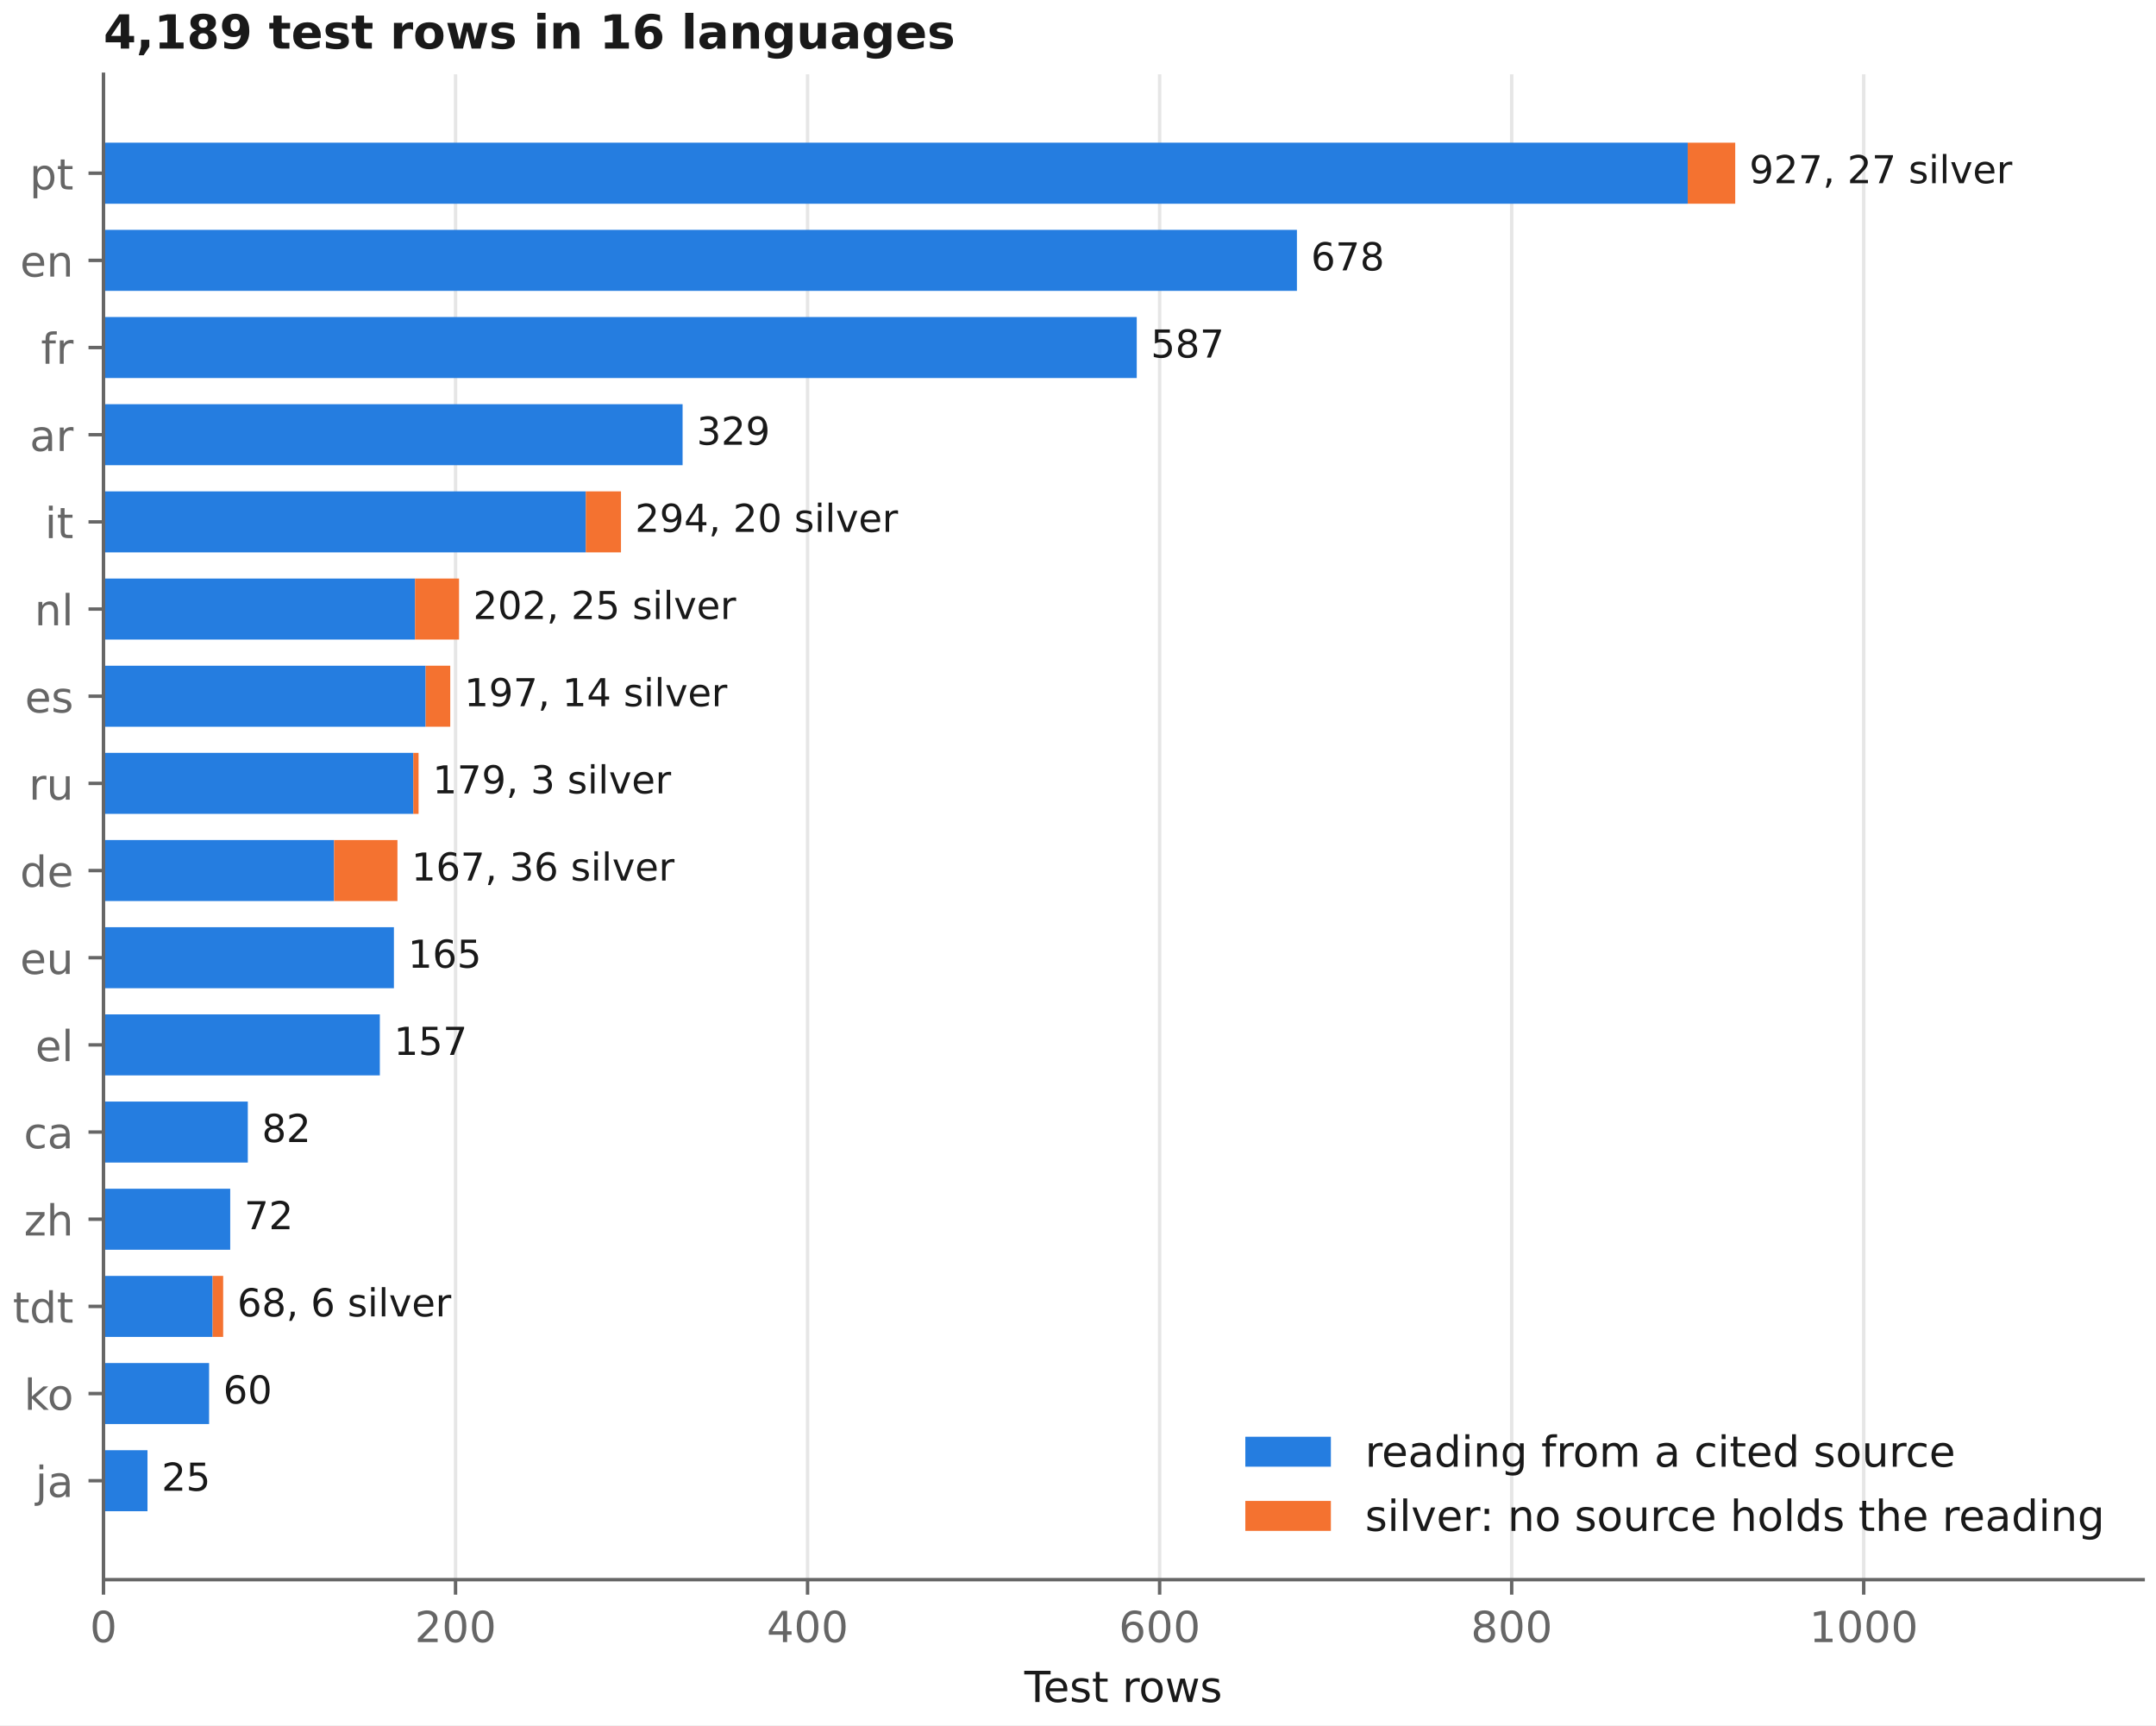
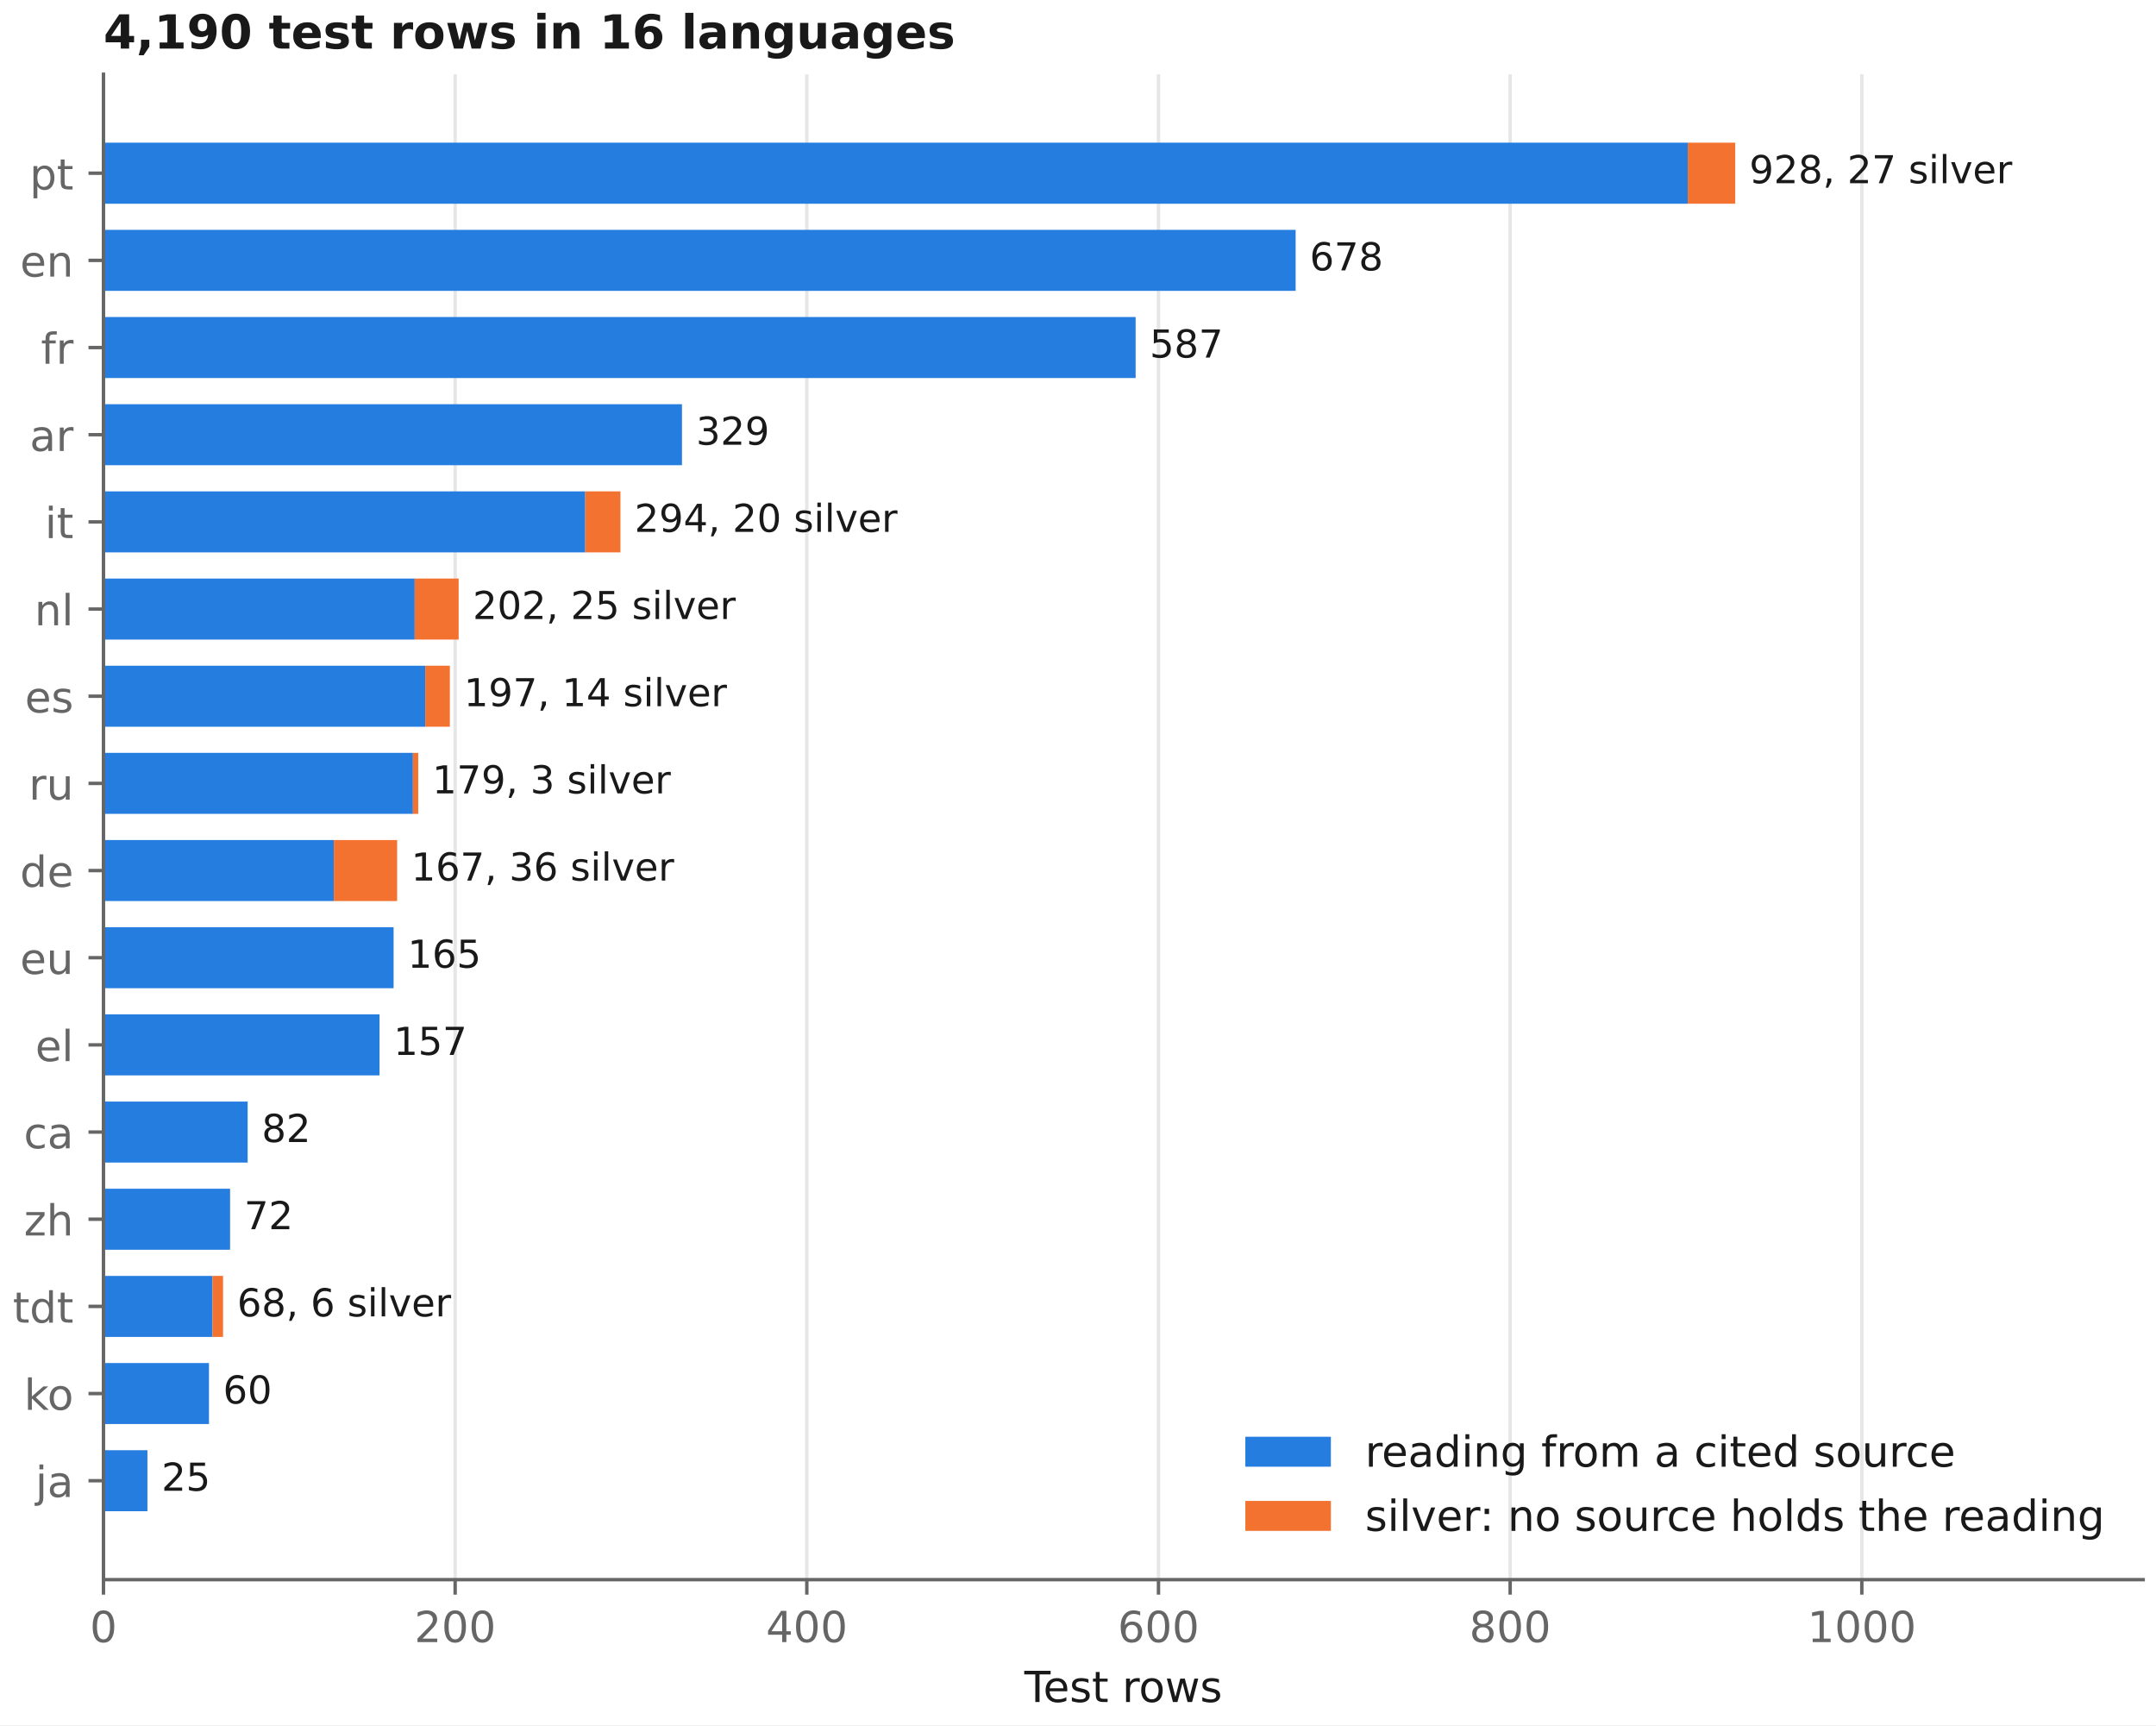
<svg xmlns="http://www.w3.org/2000/svg" xmlns:xlink="http://www.w3.org/1999/xlink" width="504pt" height="403.2pt" viewBox="0 0 504 403.2" version="1.1">
  <defs>
    <style type="text/css">*{stroke-linejoin: round; stroke-linecap: butt}</style>
  </defs>
  <g id="figure_1">
    <g id="patch_1">
      <path d="M 0 403.2  L 504 403.2  L 504 0  L 0 0  z " style="fill: #ffffff" />
    </g>
    <g id="axes_1">
      <g id="patch_2">
        <path d="M 24.189 369.2  L 501 369.2  L 501 17.359  L 24.189 17.359  z " style="fill: #ffffff" />
      </g>
      <g id="matplotlib.axis_1">
        <g id="xtick_1">
          <g id="line2d_1">
-             <path d="M 24.189 369.2  L 24.189 17.359  " clip-path="url(#paf723ce318)" style="fill: none; stroke: #e6e6e6; stroke-width: 0.8; stroke-linecap: square" />
+             <path d="M 24.189 369.2  L 24.189 17.359  " clip-path="url(#pc257450eb6)" style="fill: none; stroke: #e6e6e6; stroke-width: 0.8; stroke-linecap: square" />
          </g>
          <g id="line2d_2">
            <defs>
              <path id="m0db574f044" d="M 0 0  L 0 3.5  " style="stroke: #666666; stroke-width: 0.8" />
            </defs>
            <g>
              <use xlink:href="#m0db574f044" x="24.189" y="369.2" style="fill: #666666; stroke: #666666; stroke-width: 0.8" />
            </g>
          </g>
          <g id="text_1">
            <text style="font-size: 10px; font-family: 'DejaVu Sans', 'Bitstream Vera Sans', 'Computer Modern Sans Serif', 'Lucida Grande', 'Verdana', 'Geneva', 'Lucid', 'Arial', 'Helvetica', 'Avant Garde', sans-serif; text-anchor: middle; fill: #666666" x="24.189" y="383.797" transform="rotate(-0 24.1893 383.7974)">0</text>
          </g>
        </g>
        <g id="xtick_2">
          <g id="line2d_3">
-             <path d="M 106.487 369.2  L 106.487 17.359  " clip-path="url(#paf723ce318)" style="fill: none; stroke: #e6e6e6; stroke-width: 0.8; stroke-linecap: square" />
+             <path d="M 106.398 369.2  L 106.398 17.359  " clip-path="url(#pc257450eb6)" style="fill: none; stroke: #e6e6e6; stroke-width: 0.8; stroke-linecap: square" />
          </g>
          <g id="line2d_4">
            <g>
-               <use xlink:href="#m0db574f044" x="106.487" y="369.2" style="fill: #666666; stroke: #666666; stroke-width: 0.8" />
+               <use xlink:href="#m0db574f044" x="106.398" y="369.2" style="fill: #666666; stroke: #666666; stroke-width: 0.8" />
            </g>
          </g>
          <g id="text_2">
-             <text style="font-size: 10px; font-family: 'DejaVu Sans', 'Bitstream Vera Sans', 'Computer Modern Sans Serif', 'Lucida Grande', 'Verdana', 'Geneva', 'Lucid', 'Arial', 'Helvetica', 'Avant Garde', sans-serif; text-anchor: middle; fill: #666666" x="106.487" y="383.797" transform="rotate(-0 106.4867 383.7974)">200</text>
+             <text style="font-size: 10px; font-family: 'DejaVu Sans', 'Bitstream Vera Sans', 'Computer Modern Sans Serif', 'Lucida Grande', 'Verdana', 'Geneva', 'Lucid', 'Arial', 'Helvetica', 'Avant Garde', sans-serif; text-anchor: middle; fill: #666666" x="106.398" y="383.797" transform="rotate(-0 106.398 383.7974)">200</text>
          </g>
        </g>
        <g id="xtick_3">
          <g id="line2d_5">
-             <path d="M 188.784 369.2  L 188.784 17.359  " clip-path="url(#paf723ce318)" style="fill: none; stroke: #e6e6e6; stroke-width: 0.8; stroke-linecap: square" />
+             <path d="M 188.607 369.2  L 188.607 17.359  " clip-path="url(#pc257450eb6)" style="fill: none; stroke: #e6e6e6; stroke-width: 0.8; stroke-linecap: square" />
          </g>
          <g id="line2d_6">
            <g>
-               <use xlink:href="#m0db574f044" x="188.784" y="369.2" style="fill: #666666; stroke: #666666; stroke-width: 0.8" />
+               <use xlink:href="#m0db574f044" x="188.607" y="369.2" style="fill: #666666; stroke: #666666; stroke-width: 0.8" />
            </g>
          </g>
          <g id="text_3">
-             <text style="font-size: 10px; font-family: 'DejaVu Sans', 'Bitstream Vera Sans', 'Computer Modern Sans Serif', 'Lucida Grande', 'Verdana', 'Geneva', 'Lucid', 'Arial', 'Helvetica', 'Avant Garde', sans-serif; text-anchor: middle; fill: #666666" x="188.784" y="383.797" transform="rotate(-0 188.7841 383.7974)">400</text>
+             <text style="font-size: 10px; font-family: 'DejaVu Sans', 'Bitstream Vera Sans', 'Computer Modern Sans Serif', 'Lucida Grande', 'Verdana', 'Geneva', 'Lucid', 'Arial', 'Helvetica', 'Avant Garde', sans-serif; text-anchor: middle; fill: #666666" x="188.607" y="383.797" transform="rotate(-0 188.6067 383.7974)">400</text>
          </g>
        </g>
        <g id="xtick_4">
          <g id="line2d_7">
-             <path d="M 271.081 369.2  L 271.081 17.359  " clip-path="url(#paf723ce318)" style="fill: none; stroke: #e6e6e6; stroke-width: 0.8; stroke-linecap: square" />
+             <path d="M 270.815 369.2  L 270.815 17.359  " clip-path="url(#pc257450eb6)" style="fill: none; stroke: #e6e6e6; stroke-width: 0.8; stroke-linecap: square" />
          </g>
          <g id="line2d_8">
            <g>
-               <use xlink:href="#m0db574f044" x="271.081" y="369.2" style="fill: #666666; stroke: #666666; stroke-width: 0.8" />
+               <use xlink:href="#m0db574f044" x="270.815" y="369.2" style="fill: #666666; stroke: #666666; stroke-width: 0.8" />
            </g>
          </g>
          <g id="text_4">
-             <text style="font-size: 10px; font-family: 'DejaVu Sans', 'Bitstream Vera Sans', 'Computer Modern Sans Serif', 'Lucida Grande', 'Verdana', 'Geneva', 'Lucid', 'Arial', 'Helvetica', 'Avant Garde', sans-serif; text-anchor: middle; fill: #666666" x="271.081" y="383.797" transform="rotate(-0 271.0814 383.7974)">600</text>
+             <text style="font-size: 10px; font-family: 'DejaVu Sans', 'Bitstream Vera Sans', 'Computer Modern Sans Serif', 'Lucida Grande', 'Verdana', 'Geneva', 'Lucid', 'Arial', 'Helvetica', 'Avant Garde', sans-serif; text-anchor: middle; fill: #666666" x="270.815" y="383.797" transform="rotate(-0 270.8154 383.7974)">600</text>
          </g>
        </g>
        <g id="xtick_5">
          <g id="line2d_9">
-             <path d="M 353.379 369.2  L 353.379 17.359  " clip-path="url(#paf723ce318)" style="fill: none; stroke: #e6e6e6; stroke-width: 0.8; stroke-linecap: square" />
+             <path d="M 353.024 369.2  L 353.024 17.359  " clip-path="url(#pc257450eb6)" style="fill: none; stroke: #e6e6e6; stroke-width: 0.8; stroke-linecap: square" />
          </g>
          <g id="line2d_10">
            <g>
-               <use xlink:href="#m0db574f044" x="353.379" y="369.2" style="fill: #666666; stroke: #666666; stroke-width: 0.8" />
+               <use xlink:href="#m0db574f044" x="353.024" y="369.2" style="fill: #666666; stroke: #666666; stroke-width: 0.8" />
            </g>
          </g>
          <g id="text_5">
-             <text style="font-size: 10px; font-family: 'DejaVu Sans', 'Bitstream Vera Sans', 'Computer Modern Sans Serif', 'Lucida Grande', 'Verdana', 'Geneva', 'Lucid', 'Arial', 'Helvetica', 'Avant Garde', sans-serif; text-anchor: middle; fill: #666666" x="353.379" y="383.797" transform="rotate(-0 353.3788 383.7974)">800</text>
+             <text style="font-size: 10px; font-family: 'DejaVu Sans', 'Bitstream Vera Sans', 'Computer Modern Sans Serif', 'Lucida Grande', 'Verdana', 'Geneva', 'Lucid', 'Arial', 'Helvetica', 'Avant Garde', sans-serif; text-anchor: middle; fill: #666666" x="353.024" y="383.797" transform="rotate(-0 353.0241 383.7974)">800</text>
          </g>
        </g>
        <g id="xtick_6">
          <g id="line2d_11">
-             <path d="M 435.676 369.2  L 435.676 17.359  " clip-path="url(#paf723ce318)" style="fill: none; stroke: #e6e6e6; stroke-width: 0.8; stroke-linecap: square" />
+             <path d="M 435.233 369.2  L 435.233 17.359  " clip-path="url(#pc257450eb6)" style="fill: none; stroke: #e6e6e6; stroke-width: 0.8; stroke-linecap: square" />
          </g>
          <g id="line2d_12">
            <g>
-               <use xlink:href="#m0db574f044" x="435.676" y="369.2" style="fill: #666666; stroke: #666666; stroke-width: 0.8" />
+               <use xlink:href="#m0db574f044" x="435.233" y="369.2" style="fill: #666666; stroke: #666666; stroke-width: 0.8" />
            </g>
          </g>
          <g id="text_6">
-             <text style="font-size: 10px; font-family: 'DejaVu Sans', 'Bitstream Vera Sans', 'Computer Modern Sans Serif', 'Lucida Grande', 'Verdana', 'Geneva', 'Lucid', 'Arial', 'Helvetica', 'Avant Garde', sans-serif; text-anchor: middle; fill: #666666" x="435.676" y="383.797" transform="rotate(-0 435.6762 383.7974)">1000</text>
+             <text style="font-size: 10px; font-family: 'DejaVu Sans', 'Bitstream Vera Sans', 'Computer Modern Sans Serif', 'Lucida Grande', 'Verdana', 'Geneva', 'Lucid', 'Arial', 'Helvetica', 'Avant Garde', sans-serif; text-anchor: middle; fill: #666666" x="435.233" y="383.797" transform="rotate(-0 435.2328 383.7974)">1000</text>
          </g>
        </g>
        <g id="text_7">
          <text style="font-size: 10px; font-family: 'DejaVu Sans', 'Bitstream Vera Sans', 'Computer Modern Sans Serif', 'Lucida Grande', 'Verdana', 'Geneva', 'Lucid', 'Arial', 'Helvetica', 'Avant Garde', sans-serif; text-anchor: middle; fill: #191919" x="262.595" y="397.797" transform="rotate(-0 262.5945 397.7974)">Test rows</text>
        </g>
      </g>
      <g id="matplotlib.axis_2">
        <g id="ytick_1">
          <g id="line2d_13">
            <defs>
              <path id="m9a97e96fcf" d="M 0 0  L -3.5 0  " style="stroke: #666666; stroke-width: 0.8" />
            </defs>
            <g>
              <use xlink:href="#m9a97e96fcf" x="24.189" y="346.076" style="fill: #666666; stroke: #666666; stroke-width: 0.8" />
            </g>
          </g>
          <g id="text_8">
            <text style="font-size: 10px; font-family: 'DejaVu Sans', 'Bitstream Vera Sans', 'Computer Modern Sans Serif', 'Lucida Grande', 'Verdana', 'Geneva', 'Lucid', 'Arial', 'Helvetica', 'Avant Garde', sans-serif; text-anchor: end; fill: #666666" x="17.189" y="349.876" transform="rotate(-0 17.1893 349.8757)">ja</text>
          </g>
        </g>
        <g id="ytick_2">
          <g id="line2d_14">
            <g>
              <use xlink:href="#m9a97e96fcf" x="24.189" y="325.703" style="fill: #666666; stroke: #666666; stroke-width: 0.8" />
            </g>
          </g>
          <g id="text_9">
            <text style="font-size: 10px; font-family: 'DejaVu Sans', 'Bitstream Vera Sans', 'Computer Modern Sans Serif', 'Lucida Grande', 'Verdana', 'Geneva', 'Lucid', 'Arial', 'Helvetica', 'Avant Garde', sans-serif; text-anchor: end; fill: #666666" x="17.189" y="329.503" transform="rotate(-0 17.1893 329.5027)">ko</text>
          </g>
        </g>
        <g id="ytick_3">
          <g id="line2d_15">
            <g>
              <use xlink:href="#m9a97e96fcf" x="24.189" y="305.33" style="fill: #666666; stroke: #666666; stroke-width: 0.8" />
            </g>
          </g>
          <g id="text_10">
            <text style="font-size: 10px; font-family: 'DejaVu Sans', 'Bitstream Vera Sans', 'Computer Modern Sans Serif', 'Lucida Grande', 'Verdana', 'Geneva', 'Lucid', 'Arial', 'Helvetica', 'Avant Garde', sans-serif; text-anchor: end; fill: #666666" x="17.189" y="309.13" transform="rotate(-0 17.1893 309.1297)">tdt</text>
          </g>
        </g>
        <g id="ytick_4">
          <g id="line2d_16">
            <g>
              <use xlink:href="#m9a97e96fcf" x="24.189" y="284.958" style="fill: #666666; stroke: #666666; stroke-width: 0.8" />
            </g>
          </g>
          <g id="text_11">
            <text style="font-size: 10px; font-family: 'DejaVu Sans', 'Bitstream Vera Sans', 'Computer Modern Sans Serif', 'Lucida Grande', 'Verdana', 'Geneva', 'Lucid', 'Arial', 'Helvetica', 'Avant Garde', sans-serif; text-anchor: end; fill: #666666" x="17.189" y="288.757" transform="rotate(-0 17.1893 288.7567)">zh</text>
          </g>
        </g>
        <g id="ytick_5">
          <g id="line2d_17">
            <g>
              <use xlink:href="#m9a97e96fcf" x="24.189" y="264.585" style="fill: #666666; stroke: #666666; stroke-width: 0.8" />
            </g>
          </g>
          <g id="text_12">
            <text style="font-size: 10px; font-family: 'DejaVu Sans', 'Bitstream Vera Sans', 'Computer Modern Sans Serif', 'Lucida Grande', 'Verdana', 'Geneva', 'Lucid', 'Arial', 'Helvetica', 'Avant Garde', sans-serif; text-anchor: end; fill: #666666" x="17.189" y="268.383" transform="rotate(-0 17.1893 268.3834)">ca</text>
          </g>
        </g>
        <g id="ytick_6">
          <g id="line2d_18">
            <g>
              <use xlink:href="#m9a97e96fcf" x="24.189" y="244.212" style="fill: #666666; stroke: #666666; stroke-width: 0.8" />
            </g>
          </g>
          <g id="text_13">
            <text style="font-size: 10px; font-family: 'DejaVu Sans', 'Bitstream Vera Sans', 'Computer Modern Sans Serif', 'Lucida Grande', 'Verdana', 'Geneva', 'Lucid', 'Arial', 'Helvetica', 'Avant Garde', sans-serif; text-anchor: end; fill: #666666" x="17.189" y="248.011" transform="rotate(-0 17.1893 248.0108)">el</text>
          </g>
        </g>
        <g id="ytick_7">
          <g id="line2d_19">
            <g>
              <use xlink:href="#m9a97e96fcf" x="24.189" y="223.839" style="fill: #666666; stroke: #666666; stroke-width: 0.8" />
            </g>
          </g>
          <g id="text_14">
            <text style="font-size: 10px; font-family: 'DejaVu Sans', 'Bitstream Vera Sans', 'Computer Modern Sans Serif', 'Lucida Grande', 'Verdana', 'Geneva', 'Lucid', 'Arial', 'Helvetica', 'Avant Garde', sans-serif; text-anchor: end; fill: #666666" x="17.189" y="227.637" transform="rotate(-0 17.1893 227.6374)">eu</text>
          </g>
        </g>
        <g id="ytick_8">
          <g id="line2d_20">
            <g>
              <use xlink:href="#m9a97e96fcf" x="24.189" y="203.466" style="fill: #666666; stroke: #666666; stroke-width: 0.8" />
            </g>
          </g>
          <g id="text_15">
            <text style="font-size: 10px; font-family: 'DejaVu Sans', 'Bitstream Vera Sans', 'Computer Modern Sans Serif', 'Lucida Grande', 'Verdana', 'Geneva', 'Lucid', 'Arial', 'Helvetica', 'Avant Garde', sans-serif; text-anchor: end; fill: #666666" x="17.189" y="207.265" transform="rotate(-0 17.1893 207.2648)">de</text>
          </g>
        </g>
        <g id="ytick_9">
          <g id="line2d_21">
            <g>
              <use xlink:href="#m9a97e96fcf" x="24.189" y="183.093" style="fill: #666666; stroke: #666666; stroke-width: 0.8" />
            </g>
          </g>
          <g id="text_16">
            <text style="font-size: 10px; font-family: 'DejaVu Sans', 'Bitstream Vera Sans', 'Computer Modern Sans Serif', 'Lucida Grande', 'Verdana', 'Geneva', 'Lucid', 'Arial', 'Helvetica', 'Avant Garde', sans-serif; text-anchor: end; fill: #666666" x="17.189" y="186.891" transform="rotate(-0 17.1893 186.8915)">ru</text>
          </g>
        </g>
        <g id="ytick_10">
          <g id="line2d_22">
            <g>
              <use xlink:href="#m9a97e96fcf" x="24.189" y="162.72" style="fill: #666666; stroke: #666666; stroke-width: 0.8" />
            </g>
          </g>
          <g id="text_17">
            <text style="font-size: 10px; font-family: 'DejaVu Sans', 'Bitstream Vera Sans', 'Computer Modern Sans Serif', 'Lucida Grande', 'Verdana', 'Geneva', 'Lucid', 'Arial', 'Helvetica', 'Avant Garde', sans-serif; text-anchor: end; fill: #666666" x="17.189" y="166.519" transform="rotate(-0 17.1893 166.5185)">es</text>
          </g>
        </g>
        <g id="ytick_11">
          <g id="line2d_23">
            <g>
              <use xlink:href="#m9a97e96fcf" x="24.189" y="142.347" style="fill: #666666; stroke: #666666; stroke-width: 0.8" />
            </g>
          </g>
          <g id="text_18">
            <text style="font-size: 10px; font-family: 'DejaVu Sans', 'Bitstream Vera Sans', 'Computer Modern Sans Serif', 'Lucida Grande', 'Verdana', 'Geneva', 'Lucid', 'Arial', 'Helvetica', 'Avant Garde', sans-serif; text-anchor: end; fill: #666666" x="17.189" y="146.146" transform="rotate(-0 17.1893 146.1459)">nl</text>
          </g>
        </g>
        <g id="ytick_12">
          <g id="line2d_24">
            <g>
              <use xlink:href="#m9a97e96fcf" x="24.189" y="121.974" style="fill: #666666; stroke: #666666; stroke-width: 0.8" />
            </g>
          </g>
          <g id="text_19">
            <text style="font-size: 10px; font-family: 'DejaVu Sans', 'Bitstream Vera Sans', 'Computer Modern Sans Serif', 'Lucida Grande', 'Verdana', 'Geneva', 'Lucid', 'Arial', 'Helvetica', 'Avant Garde', sans-serif; text-anchor: end; fill: #666666" x="17.189" y="125.773" transform="rotate(-0 17.1893 125.773)">it</text>
          </g>
        </g>
        <g id="ytick_13">
          <g id="line2d_25">
            <g>
              <use xlink:href="#m9a97e96fcf" x="24.189" y="101.601" style="fill: #666666; stroke: #666666; stroke-width: 0.8" />
            </g>
          </g>
          <g id="text_20">
            <text style="font-size: 10px; font-family: 'DejaVu Sans', 'Bitstream Vera Sans', 'Computer Modern Sans Serif', 'Lucida Grande', 'Verdana', 'Geneva', 'Lucid', 'Arial', 'Helvetica', 'Avant Garde', sans-serif; text-anchor: end; fill: #666666" x="17.189" y="105.4" transform="rotate(-0 17.1893 105.3996)">ar</text>
          </g>
        </g>
        <g id="ytick_14">
          <g id="line2d_26">
            <g>
              <use xlink:href="#m9a97e96fcf" x="24.189" y="81.228" style="fill: #666666; stroke: #666666; stroke-width: 0.8" />
            </g>
          </g>
          <g id="text_21">
            <text style="font-size: 10px; font-family: 'DejaVu Sans', 'Bitstream Vera Sans', 'Computer Modern Sans Serif', 'Lucida Grande', 'Verdana', 'Geneva', 'Lucid', 'Arial', 'Helvetica', 'Avant Garde', sans-serif; text-anchor: end; fill: #666666" x="17.189" y="85.027" transform="rotate(-0 17.1893 85.02701)">fr</text>
          </g>
        </g>
        <g id="ytick_15">
          <g id="line2d_27">
            <g>
              <use xlink:href="#m9a97e96fcf" x="24.189" y="60.855" style="fill: #666666; stroke: #666666; stroke-width: 0.8" />
            </g>
          </g>
          <g id="text_22">
            <text style="font-size: 10px; font-family: 'DejaVu Sans', 'Bitstream Vera Sans', 'Computer Modern Sans Serif', 'Lucida Grande', 'Verdana', 'Geneva', 'Lucid', 'Arial', 'Helvetica', 'Avant Garde', sans-serif; text-anchor: end; fill: #666666" x="17.189" y="64.654" transform="rotate(-0 17.1893 64.65365)">en</text>
          </g>
        </g>
        <g id="ytick_16">
          <g id="line2d_28">
            <g>
              <use xlink:href="#m9a97e96fcf" x="24.189" y="40.482" style="fill: #666666; stroke: #666666; stroke-width: 0.8" />
            </g>
          </g>
          <g id="text_23">
            <text style="font-size: 10px; font-family: 'DejaVu Sans', 'Bitstream Vera Sans', 'Computer Modern Sans Serif', 'Lucida Grande', 'Verdana', 'Geneva', 'Lucid', 'Arial', 'Helvetica', 'Avant Garde', sans-serif; text-anchor: end; fill: #666666" x="17.189" y="44.281" transform="rotate(-0 17.1893 44.28067)">pt</text>
          </g>
        </g>
      </g>
      <g id="patch_3">
-         <path d="M 24.189 353.207  L 34.476 353.207  L 34.476 338.946  L 24.189 338.946  z " clip-path="url(#paf723ce318)" style="fill: #257de0" />
+         <path d="M 24.189 353.207  L 34.465 353.207  L 34.465 338.946  L 24.189 338.946  z " clip-path="url(#pc257450eb6)" style="fill: #257de0" />
      </g>
      <g id="patch_4">
-         <path d="M 24.189 332.834  L 48.879 332.834  L 48.879 318.573  L 24.189 318.573  z " clip-path="url(#paf723ce318)" style="fill: #257de0" />
+         <path d="M 24.189 332.834  L 48.852 332.834  L 48.852 318.573  L 24.189 318.573  z " clip-path="url(#pc257450eb6)" style="fill: #257de0" />
      </g>
      <g id="patch_5">
-         <path d="M 24.189 312.461  L 49.701 312.461  L 49.701 298.2  L 24.189 298.2  z " clip-path="url(#paf723ce318)" style="fill: #257de0" />
+         <path d="M 24.189 312.461  L 49.674 312.461  L 49.674 298.2  L 24.189 298.2  z " clip-path="url(#pc257450eb6)" style="fill: #257de0" />
      </g>
      <g id="patch_6">
-         <path d="M 24.189 292.088  L 53.816 292.088  L 53.816 277.827  L 24.189 277.827  z " clip-path="url(#paf723ce318)" style="fill: #257de0" />
+         <path d="M 24.189 292.088  L 53.784 292.088  L 53.784 277.827  L 24.189 277.827  z " clip-path="url(#pc257450eb6)" style="fill: #257de0" />
      </g>
      <g id="patch_7">
-         <path d="M 24.189 271.715  L 57.931 271.715  L 57.931 257.454  L 24.189 257.454  z " clip-path="url(#paf723ce318)" style="fill: #257de0" />
+         <path d="M 24.189 271.715  L 57.895 271.715  L 57.895 257.454  L 24.189 257.454  z " clip-path="url(#pc257450eb6)" style="fill: #257de0" />
      </g>
      <g id="patch_8">
-         <path d="M 24.189 251.342  L 88.793 251.342  L 88.793 237.081  L 24.189 237.081  z " clip-path="url(#paf723ce318)" style="fill: #257de0" />
+         <path d="M 24.189 251.342  L 88.723 251.342  L 88.723 237.081  L 24.189 237.081  z " clip-path="url(#pc257450eb6)" style="fill: #257de0" />
      </g>
      <g id="patch_9">
-         <path d="M 24.189 230.969  L 92.085 230.969  L 92.085 216.708  L 24.189 216.708  z " clip-path="url(#paf723ce318)" style="fill: #257de0" />
+         <path d="M 24.189 230.969  L 92.011 230.969  L 92.011 216.708  L 24.189 216.708  z " clip-path="url(#pc257450eb6)" style="fill: #257de0" />
      </g>
      <g id="patch_10">
-         <path d="M 24.189 210.596  L 78.094 210.596  L 78.094 196.335  L 24.189 196.335  z " clip-path="url(#paf723ce318)" style="fill: #257de0" />
+         <path d="M 24.189 210.596  L 78.036 210.596  L 78.036 196.335  L 24.189 196.335  z " clip-path="url(#pc257450eb6)" style="fill: #257de0" />
      </g>
      <g id="patch_11">
-         <path d="M 24.189 190.223  L 96.611 190.223  L 96.611 175.962  L 24.189 175.962  z " clip-path="url(#paf723ce318)" style="fill: #257de0" />
+         <path d="M 24.189 190.223  L 96.533 190.223  L 96.533 175.962  L 24.189 175.962  z " clip-path="url(#pc257450eb6)" style="fill: #257de0" />
      </g>
      <g id="patch_12">
-         <path d="M 24.189 169.85  L 99.491 169.85  L 99.491 155.589  L 24.189 155.589  z " clip-path="url(#paf723ce318)" style="fill: #257de0" />
+         <path d="M 24.189 169.85  L 99.41 169.85  L 99.41 155.589  L 24.189 155.589  z " clip-path="url(#pc257450eb6)" style="fill: #257de0" />
      </g>
      <g id="patch_13">
-         <path d="M 24.189 149.477  L 97.022 149.477  L 97.022 135.216  L 24.189 135.216  z " clip-path="url(#paf723ce318)" style="fill: #257de0" />
+         <path d="M 24.189 149.477  L 96.944 149.477  L 96.944 135.216  L 24.189 135.216  z " clip-path="url(#pc257450eb6)" style="fill: #257de0" />
      </g>
      <g id="patch_14">
-         <path d="M 24.189 129.104  L 136.937 129.104  L 136.937 114.843  L 24.189 114.843  z " clip-path="url(#paf723ce318)" style="fill: #257de0" />
+         <path d="M 24.189 129.104  L 136.815 129.104  L 136.815 114.843  L 24.189 114.843  z " clip-path="url(#pc257450eb6)" style="fill: #257de0" />
      </g>
      <g id="patch_15">
-         <path d="M 24.189 108.731  L 159.568 108.731  L 159.568 94.47  L 24.189 94.47  z " clip-path="url(#paf723ce318)" style="fill: #257de0" />
+         <path d="M 24.189 108.731  L 159.423 108.731  L 159.423 94.47  L 24.189 94.47  z " clip-path="url(#pc257450eb6)" style="fill: #257de0" />
      </g>
      <g id="patch_16">
-         <path d="M 24.189 88.358  L 265.732 88.358  L 265.732 74.097  L 24.189 74.097  z " clip-path="url(#paf723ce318)" style="fill: #257de0" />
+         <path d="M 24.189 88.358  L 265.472 88.358  L 265.472 74.097  L 24.189 74.097  z " clip-path="url(#pc257450eb6)" style="fill: #257de0" />
      </g>
      <g id="patch_17">
-         <path d="M 24.189 67.985  L 303.177 67.985  L 303.177 53.724  L 24.189 53.724  z " clip-path="url(#paf723ce318)" style="fill: #257de0" />
+         <path d="M 24.189 67.985  L 302.877 67.985  L 302.877 53.724  L 24.189 53.724  z " clip-path="url(#pc257450eb6)" style="fill: #257de0" />
      </g>
      <g id="patch_18">
-         <path d="M 24.189 47.612  L 394.528 47.612  L 394.528 33.351  L 24.189 33.351  z " clip-path="url(#paf723ce318)" style="fill: #257de0" />
+         <path d="M 24.189 47.612  L 394.539 47.612  L 394.539 33.351  L 24.189 33.351  z " clip-path="url(#pc257450eb6)" style="fill: #257de0" />
      </g>
      <g id="patch_19">
-         <path d="M 34.476 353.207  L 34.476 353.207  L 34.476 338.946  L 34.476 338.946  z " clip-path="url(#paf723ce318)" style="fill: #f47230" />
+         <path d="M 34.465 353.207  L 34.465 353.207  L 34.465 338.946  L 34.465 338.946  z " clip-path="url(#pc257450eb6)" style="fill: #f47230" />
      </g>
      <g id="patch_20">
-         <path d="M 48.879 332.834  L 48.879 332.834  L 48.879 318.573  L 48.879 318.573  z " clip-path="url(#paf723ce318)" style="fill: #f47230" />
+         <path d="M 48.852 332.834  L 48.852 332.834  L 48.852 318.573  L 48.852 318.573  z " clip-path="url(#pc257450eb6)" style="fill: #f47230" />
      </g>
      <g id="patch_21">
-         <path d="M 49.701 312.461  L 52.17 312.461  L 52.17 298.2  L 49.701 298.2  z " clip-path="url(#paf723ce318)" style="fill: #f47230" />
+         <path d="M 49.674 312.461  L 52.14 312.461  L 52.14 298.2  L 49.674 298.2  z " clip-path="url(#pc257450eb6)" style="fill: #f47230" />
      </g>
      <g id="patch_22">
-         <path d="M 53.816 292.088  L 53.816 292.088  L 53.816 277.827  L 53.816 277.827  z " clip-path="url(#paf723ce318)" style="fill: #f47230" />
+         <path d="M 53.784 292.088  L 53.784 292.088  L 53.784 277.827  L 53.784 277.827  z " clip-path="url(#pc257450eb6)" style="fill: #f47230" />
      </g>
      <g id="patch_23">
-         <path d="M 57.931 271.715  L 57.931 271.715  L 57.931 257.454  L 57.931 257.454  z " clip-path="url(#paf723ce318)" style="fill: #f47230" />
+         <path d="M 57.895 271.715  L 57.895 271.715  L 57.895 257.454  L 57.895 257.454  z " clip-path="url(#pc257450eb6)" style="fill: #f47230" />
      </g>
      <g id="patch_24">
-         <path d="M 88.793 251.342  L 88.793 251.342  L 88.793 237.081  L 88.793 237.081  z " clip-path="url(#paf723ce318)" style="fill: #f47230" />
+         <path d="M 88.723 251.342  L 88.723 251.342  L 88.723 237.081  L 88.723 237.081  z " clip-path="url(#pc257450eb6)" style="fill: #f47230" />
      </g>
      <g id="patch_25">
-         <path d="M 92.085 230.969  L 92.085 230.969  L 92.085 216.708  L 92.085 216.708  z " clip-path="url(#paf723ce318)" style="fill: #f47230" />
+         <path d="M 92.011 230.969  L 92.011 230.969  L 92.011 216.708  L 92.011 216.708  z " clip-path="url(#pc257450eb6)" style="fill: #f47230" />
      </g>
      <g id="patch_26">
-         <path d="M 78.094 210.596  L 92.908 210.596  L 92.908 196.335  L 78.094 196.335  z " clip-path="url(#paf723ce318)" style="fill: #f47230" />
+         <path d="M 78.036 210.596  L 92.834 210.596  L 92.834 196.335  L 78.036 196.335  z " clip-path="url(#pc257450eb6)" style="fill: #f47230" />
      </g>
      <g id="patch_27">
-         <path d="M 96.611 190.223  L 97.845 190.223  L 97.845 175.962  L 96.611 175.962  z " clip-path="url(#paf723ce318)" style="fill: #f47230" />
+         <path d="M 96.533 190.223  L 97.766 190.223  L 97.766 175.962  L 96.533 175.962  z " clip-path="url(#pc257450eb6)" style="fill: #f47230" />
      </g>
      <g id="patch_28">
-         <path d="M 99.491 169.85  L 105.252 169.85  L 105.252 155.589  L 99.491 155.589  z " clip-path="url(#paf723ce318)" style="fill: #f47230" />
+         <path d="M 99.41 169.85  L 105.165 169.85  L 105.165 155.589  L 99.41 155.589  z " clip-path="url(#pc257450eb6)" style="fill: #f47230" />
      </g>
      <g id="patch_29">
-         <path d="M 97.022 149.477  L 107.31 149.477  L 107.31 135.216  L 97.022 135.216  z " clip-path="url(#paf723ce318)" style="fill: #f47230" />
+         <path d="M 96.944 149.477  L 107.22 149.477  L 107.22 135.216  L 96.944 135.216  z " clip-path="url(#pc257450eb6)" style="fill: #f47230" />
      </g>
      <g id="patch_30">
-         <path d="M 136.937 129.104  L 145.166 129.104  L 145.166 114.843  L 136.937 114.843  z " clip-path="url(#paf723ce318)" style="fill: #f47230" />
+         <path d="M 136.815 129.104  L 145.036 129.104  L 145.036 114.843  L 136.815 114.843  z " clip-path="url(#pc257450eb6)" style="fill: #f47230" />
      </g>
      <g id="patch_31">
-         <path d="M 159.568 108.731  L 159.568 108.731  L 159.568 94.47  L 159.568 94.47  z " clip-path="url(#paf723ce318)" style="fill: #f47230" />
+         <path d="M 159.423 108.731  L 159.423 108.731  L 159.423 94.47  L 159.423 94.47  z " clip-path="url(#pc257450eb6)" style="fill: #f47230" />
      </g>
      <g id="patch_32">
-         <path d="M 265.732 88.358  L 265.732 88.358  L 265.732 74.097  L 265.732 74.097  z " clip-path="url(#paf723ce318)" style="fill: #f47230" />
+         <path d="M 265.472 88.358  L 265.472 88.358  L 265.472 74.097  L 265.472 74.097  z " clip-path="url(#pc257450eb6)" style="fill: #f47230" />
      </g>
      <g id="patch_33">
-         <path d="M 303.177 67.985  L 303.177 67.985  L 303.177 53.724  L 303.177 53.724  z " clip-path="url(#paf723ce318)" style="fill: #f47230" />
+         <path d="M 302.877 67.985  L 302.877 67.985  L 302.877 53.724  L 302.877 53.724  z " clip-path="url(#pc257450eb6)" style="fill: #f47230" />
      </g>
      <g id="patch_34">
-         <path d="M 394.528 47.612  L 405.638 47.612  L 405.638 33.351  L 394.528 33.351  z " clip-path="url(#paf723ce318)" style="fill: #f47230" />
+         <path d="M 394.539 47.612  L 405.638 47.612  L 405.638 33.351  L 394.539 33.351  z " clip-path="url(#pc257450eb6)" style="fill: #f47230" />
      </g>
      <g id="patch_35">
        <path d="M 24.189 369.2  L 24.189 17.359  " style="fill: none; stroke: #666666; stroke-width: 0.8; stroke-linejoin: miter; stroke-linecap: square" />
      </g>
      <g id="patch_36">
        <path d="M 24.189 369.2  L 501 369.2  " style="fill: none; stroke: #666666; stroke-width: 0.8; stroke-linejoin: miter; stroke-linecap: square" />
      </g>
      <g id="text_24">
-         <text style="font-size: 9px; font-family: 'DejaVu Sans', 'Bitstream Vera Sans', 'Computer Modern Sans Serif', 'Lucida Grande', 'Verdana', 'Geneva', 'Lucid', 'Arial', 'Helvetica', 'Avant Garde', sans-serif; text-anchor: start; fill: #191919" x="37.768" y="348.414" transform="rotate(-0 37.76837 348.4143)">25</text>
+         <text style="font-size: 9px; font-family: 'DejaVu Sans', 'Bitstream Vera Sans', 'Computer Modern Sans Serif', 'Lucida Grande', 'Verdana', 'Geneva', 'Lucid', 'Arial', 'Helvetica', 'Avant Garde', sans-serif; text-anchor: start; fill: #191919" x="37.754" y="348.414" transform="rotate(-0 37.75374 348.4143)">25</text>
      </g>
      <g id="text_25">
-         <text style="font-size: 9px; font-family: 'DejaVu Sans', 'Bitstream Vera Sans', 'Computer Modern Sans Serif', 'Lucida Grande', 'Verdana', 'Geneva', 'Lucid', 'Arial', 'Helvetica', 'Avant Garde', sans-serif; text-anchor: start; fill: #191919" x="52.17" y="328.041" transform="rotate(-0 52.17041 328.0414)">60</text>
+         <text style="font-size: 9px; font-family: 'DejaVu Sans', 'Bitstream Vera Sans', 'Computer Modern Sans Serif', 'Lucida Grande', 'Verdana', 'Geneva', 'Lucid', 'Arial', 'Helvetica', 'Avant Garde', sans-serif; text-anchor: start; fill: #191919" x="52.14" y="328.041" transform="rotate(-0 52.14026 328.0414)">60</text>
      </g>
      <g id="text_26">
-         <text style="font-size: 9px; font-family: 'DejaVu Sans', 'Bitstream Vera Sans', 'Computer Modern Sans Serif', 'Lucida Grande', 'Verdana', 'Geneva', 'Lucid', 'Arial', 'Helvetica', 'Avant Garde', sans-serif; text-anchor: start; fill: #191919" x="55.462" y="307.669" transform="rotate(-0 55.46231 307.6687)">68, 6 silver</text>
+         <text style="font-size: 9px; font-family: 'DejaVu Sans', 'Bitstream Vera Sans', 'Computer Modern Sans Serif', 'Lucida Grande', 'Verdana', 'Geneva', 'Lucid', 'Arial', 'Helvetica', 'Avant Garde', sans-serif; text-anchor: start; fill: #191919" x="55.429" y="307.669" transform="rotate(-0 55.42861 307.6687)">68, 6 silver</text>
      </g>
      <g id="text_27">
-         <text style="font-size: 9px; font-family: 'DejaVu Sans', 'Bitstream Vera Sans', 'Computer Modern Sans Serif', 'Lucida Grande', 'Verdana', 'Geneva', 'Lucid', 'Arial', 'Helvetica', 'Avant Garde', sans-serif; text-anchor: start; fill: #191919" x="57.108" y="287.295" transform="rotate(-0 57.10825 287.2954)">72</text>
+         <text style="font-size: 9px; font-family: 'DejaVu Sans', 'Bitstream Vera Sans', 'Computer Modern Sans Serif', 'Lucida Grande', 'Verdana', 'Geneva', 'Lucid', 'Arial', 'Helvetica', 'Avant Garde', sans-serif; text-anchor: start; fill: #191919" x="57.073" y="287.295" transform="rotate(-0 57.07278 287.2954)">72</text>
      </g>
      <g id="text_28">
-         <text style="font-size: 9px; font-family: 'DejaVu Sans', 'Bitstream Vera Sans', 'Computer Modern Sans Serif', 'Lucida Grande', 'Verdana', 'Geneva', 'Lucid', 'Arial', 'Helvetica', 'Avant Garde', sans-serif; text-anchor: start; fill: #191919" x="61.223" y="266.922" transform="rotate(-0 61.22312 266.9224)">82</text>
+         <text style="font-size: 9px; font-family: 'DejaVu Sans', 'Bitstream Vera Sans', 'Computer Modern Sans Serif', 'Lucida Grande', 'Verdana', 'Geneva', 'Lucid', 'Arial', 'Helvetica', 'Avant Garde', sans-serif; text-anchor: start; fill: #191919" x="61.183" y="266.922" transform="rotate(-0 61.18322 266.9224)">82</text>
      </g>
      <g id="text_29">
-         <text style="font-size: 9px; font-family: 'DejaVu Sans', 'Bitstream Vera Sans', 'Computer Modern Sans Serif', 'Lucida Grande', 'Verdana', 'Geneva', 'Lucid', 'Arial', 'Helvetica', 'Avant Garde', sans-serif; text-anchor: start; fill: #191919" x="92.085" y="246.549" transform="rotate(-0 92.08464 246.5495)">157</text>
+         <text style="font-size: 9px; font-family: 'DejaVu Sans', 'Bitstream Vera Sans', 'Computer Modern Sans Serif', 'Lucida Grande', 'Verdana', 'Geneva', 'Lucid', 'Arial', 'Helvetica', 'Avant Garde', sans-serif; text-anchor: start; fill: #191919" x="92.011" y="246.549" transform="rotate(-0 92.01148 246.5495)">157</text>
      </g>
      <g id="text_30">
-         <text style="font-size: 9px; font-family: 'DejaVu Sans', 'Bitstream Vera Sans', 'Computer Modern Sans Serif', 'Lucida Grande', 'Verdana', 'Geneva', 'Lucid', 'Arial', 'Helvetica', 'Avant Garde', sans-serif; text-anchor: start; fill: #191919" x="95.377" y="226.176" transform="rotate(-0 95.37654 226.1765)">165</text>
+         <text style="font-size: 9px; font-family: 'DejaVu Sans', 'Bitstream Vera Sans', 'Computer Modern Sans Serif', 'Lucida Grande', 'Verdana', 'Geneva', 'Lucid', 'Arial', 'Helvetica', 'Avant Garde', sans-serif; text-anchor: start; fill: #191919" x="95.3" y="226.176" transform="rotate(-0 95.29983 226.1765)">165</text>
      </g>
      <g id="text_31">
-         <text style="font-size: 9px; font-family: 'DejaVu Sans', 'Bitstream Vera Sans', 'Computer Modern Sans Serif', 'Lucida Grande', 'Verdana', 'Geneva', 'Lucid', 'Arial', 'Helvetica', 'Avant Garde', sans-serif; text-anchor: start; fill: #191919" x="96.2" y="205.804" transform="rotate(-0 96.19951 205.8039)">167, 36 silver</text>
+         <text style="font-size: 9px; font-family: 'DejaVu Sans', 'Bitstream Vera Sans', 'Computer Modern Sans Serif', 'Lucida Grande', 'Verdana', 'Geneva', 'Lucid', 'Arial', 'Helvetica', 'Avant Garde', sans-serif; text-anchor: start; fill: #191919" x="96.122" y="205.804" transform="rotate(-0 96.12192 205.8039)">167, 36 silver</text>
      </g>
      <g id="text_32">
-         <text style="font-size: 9px; font-family: 'DejaVu Sans', 'Bitstream Vera Sans', 'Computer Modern Sans Serif', 'Lucida Grande', 'Verdana', 'Geneva', 'Lucid', 'Arial', 'Helvetica', 'Avant Garde', sans-serif; text-anchor: start; fill: #191919" x="101.137" y="185.431" transform="rotate(-0 101.1374 185.4309)">179, 3 silver</text>
+         <text style="font-size: 9px; font-family: 'DejaVu Sans', 'Bitstream Vera Sans', 'Computer Modern Sans Serif', 'Lucida Grande', 'Verdana', 'Geneva', 'Lucid', 'Arial', 'Helvetica', 'Avant Garde', sans-serif; text-anchor: start; fill: #191919" x="101.054" y="185.431" transform="rotate(-0 101.0544 185.4309)">179, 3 silver</text>
      </g>
      <g id="text_33">
-         <text style="font-size: 9px; font-family: 'DejaVu Sans', 'Bitstream Vera Sans', 'Computer Modern Sans Serif', 'Lucida Grande', 'Verdana', 'Geneva', 'Lucid', 'Arial', 'Helvetica', 'Avant Garde', sans-serif; text-anchor: start; fill: #191919" x="108.544" y="165.058" transform="rotate(-0 108.5441 165.0579)">197, 14 silver</text>
+         <text style="font-size: 9px; font-family: 'DejaVu Sans', 'Bitstream Vera Sans', 'Computer Modern Sans Serif', 'Lucida Grande', 'Verdana', 'Geneva', 'Lucid', 'Arial', 'Helvetica', 'Avant Garde', sans-serif; text-anchor: start; fill: #191919" x="108.453" y="165.058" transform="rotate(-0 108.4532 165.0579)">197, 14 silver</text>
      </g>
      <g id="text_34">
-         <text style="font-size: 9px; font-family: 'DejaVu Sans', 'Bitstream Vera Sans', 'Computer Modern Sans Serif', 'Lucida Grande', 'Verdana', 'Geneva', 'Lucid', 'Arial', 'Helvetica', 'Avant Garde', sans-serif; text-anchor: start; fill: #191919" x="110.602" y="144.685" transform="rotate(-0 110.6016 144.685)">202, 25 silver</text>
+         <text style="font-size: 9px; font-family: 'DejaVu Sans', 'Bitstream Vera Sans', 'Computer Modern Sans Serif', 'Lucida Grande', 'Verdana', 'Geneva', 'Lucid', 'Arial', 'Helvetica', 'Avant Garde', sans-serif; text-anchor: start; fill: #191919" x="110.508" y="144.685" transform="rotate(-0 110.5084 144.685)">202, 25 silver</text>
      </g>
      <g id="text_35">
-         <text style="font-size: 9px; font-family: 'DejaVu Sans', 'Bitstream Vera Sans', 'Computer Modern Sans Serif', 'Lucida Grande', 'Verdana', 'Geneva', 'Lucid', 'Arial', 'Helvetica', 'Avant Garde', sans-serif; text-anchor: start; fill: #191919" x="148.458" y="124.312" transform="rotate(-0 148.4583 124.312)">294, 20 silver</text>
+         <text style="font-size: 9px; font-family: 'DejaVu Sans', 'Bitstream Vera Sans', 'Computer Modern Sans Serif', 'Lucida Grande', 'Verdana', 'Geneva', 'Lucid', 'Arial', 'Helvetica', 'Avant Garde', sans-serif; text-anchor: start; fill: #191919" x="148.324" y="124.312" transform="rotate(-0 148.3244 124.312)">294, 20 silver</text>
      </g>
      <g id="text_36">
-         <text style="font-size: 9px; font-family: 'DejaVu Sans', 'Bitstream Vera Sans', 'Computer Modern Sans Serif', 'Lucida Grande', 'Verdana', 'Geneva', 'Lucid', 'Arial', 'Helvetica', 'Avant Garde', sans-serif; text-anchor: start; fill: #191919" x="162.86" y="103.939" transform="rotate(-0 162.8604 103.9387)">329</text>
+         <text style="font-size: 9px; font-family: 'DejaVu Sans', 'Bitstream Vera Sans', 'Computer Modern Sans Serif', 'Lucida Grande', 'Verdana', 'Geneva', 'Lucid', 'Arial', 'Helvetica', 'Avant Garde', sans-serif; text-anchor: start; fill: #191919" x="162.711" y="103.939" transform="rotate(-0 162.711 103.9387)">329</text>
      </g>
      <g id="text_37">
-         <text style="font-size: 9px; font-family: 'DejaVu Sans', 'Bitstream Vera Sans', 'Computer Modern Sans Serif', 'Lucida Grande', 'Verdana', 'Geneva', 'Lucid', 'Arial', 'Helvetica', 'Avant Garde', sans-serif; text-anchor: start; fill: #191919" x="269.024" y="83.566" transform="rotate(-0 269.024 83.56568)">587</text>
+         <text style="font-size: 9px; font-family: 'DejaVu Sans', 'Bitstream Vera Sans', 'Computer Modern Sans Serif', 'Lucida Grande', 'Verdana', 'Geneva', 'Lucid', 'Arial', 'Helvetica', 'Avant Garde', sans-serif; text-anchor: start; fill: #191919" x="268.76" y="83.566" transform="rotate(-0 268.7602 83.56568)">587</text>
      </g>
      <g id="text_38">
-         <text style="font-size: 9px; font-family: 'DejaVu Sans', 'Bitstream Vera Sans', 'Computer Modern Sans Serif', 'Lucida Grande', 'Verdana', 'Geneva', 'Lucid', 'Arial', 'Helvetica', 'Avant Garde', sans-serif; text-anchor: start; fill: #191919" x="306.469" y="63.193" transform="rotate(-0 306.4693 63.19271)">678</text>
+         <text style="font-size: 9px; font-family: 'DejaVu Sans', 'Bitstream Vera Sans', 'Computer Modern Sans Serif', 'Lucida Grande', 'Verdana', 'Geneva', 'Lucid', 'Arial', 'Helvetica', 'Avant Garde', sans-serif; text-anchor: start; fill: #191919" x="306.165" y="63.193" transform="rotate(-0 306.1651 63.19271)">678</text>
      </g>
      <g id="text_39">
-         <text style="font-size: 9px; font-family: 'DejaVu Sans', 'Bitstream Vera Sans', 'Computer Modern Sans Serif', 'Lucida Grande', 'Verdana', 'Geneva', 'Lucid', 'Arial', 'Helvetica', 'Avant Garde', sans-serif; text-anchor: start; fill: #191919" x="408.93" y="42.82" transform="rotate(-0 408.9296 42.82009)">927, 27 silver</text>
+         <text style="font-size: 9px; font-family: 'DejaVu Sans', 'Bitstream Vera Sans', 'Computer Modern Sans Serif', 'Lucida Grande', 'Verdana', 'Geneva', 'Lucid', 'Arial', 'Helvetica', 'Avant Garde', sans-serif; text-anchor: start; fill: #191919" x="408.926" y="42.82" transform="rotate(-0 408.926 42.82009)">928, 27 silver</text>
      </g>
      <g id="text_40">
-         <text style="font-weight: 700; font-size: 11px; font-family: 'DejaVu Sans', 'Bitstream Vera Sans', 'Computer Modern Sans Serif', 'Lucida Grande', 'Verdana', 'Geneva', 'Lucid', 'Arial', 'Helvetica', 'Avant Garde', sans-serif; text-anchor: start; fill: #191919" x="24.189" y="11.359" transform="rotate(-0 24.1893 11.35852)">4,189 test rows in 16 languages</text>
+         <text style="font-weight: 700; font-size: 11px; font-family: 'DejaVu Sans', 'Bitstream Vera Sans', 'Computer Modern Sans Serif', 'Lucida Grande', 'Verdana', 'Geneva', 'Lucid', 'Arial', 'Helvetica', 'Avant Garde', sans-serif; text-anchor: start; fill: #191919" x="24.189" y="11.359" transform="rotate(-0 24.1893 11.35852)">4,190 test rows in 16 languages</text>
      </g>
      <g id="legend_1">
        <g id="patch_37">
          <path d="M 291.115 342.797  L 311.115 342.797  L 311.115 335.797  L 291.115 335.797  z " style="fill: #257de0" />
        </g>
        <g id="text_41">
          <text style="font-size: 10px; font-family: 'DejaVu Sans', 'Bitstream Vera Sans', 'Computer Modern Sans Serif', 'Lucida Grande', 'Verdana', 'Geneva', 'Lucid', 'Arial', 'Helvetica', 'Avant Garde', sans-serif; text-anchor: start; fill: #191919" x="319.115" y="342.797" transform="rotate(-0 319.1154 342.7966)">reading from a cited source</text>
        </g>
        <g id="patch_38">
          <path d="M 291.115 357.797  L 311.115 357.797  L 311.115 350.797  L 291.115 350.797  z " style="fill: #f47230" />
        </g>
        <g id="text_42">
          <text style="font-size: 10px; font-family: 'DejaVu Sans', 'Bitstream Vera Sans', 'Computer Modern Sans Serif', 'Lucida Grande', 'Verdana', 'Geneva', 'Lucid', 'Arial', 'Helvetica', 'Avant Garde', sans-serif; text-anchor: start; fill: #191919" x="319.115" y="357.797" transform="rotate(-0 319.1154 357.7974)">silver: no source holds the reading</text>
        </g>
      </g>
    </g>
  </g>
  <defs>
-     <clipPath id="paf723ce318">
+     <clipPath id="pc257450eb6">
      <rect x="24.189" y="17.359" width="476.81" height="351.841" />
    </clipPath>
  </defs>
</svg>
